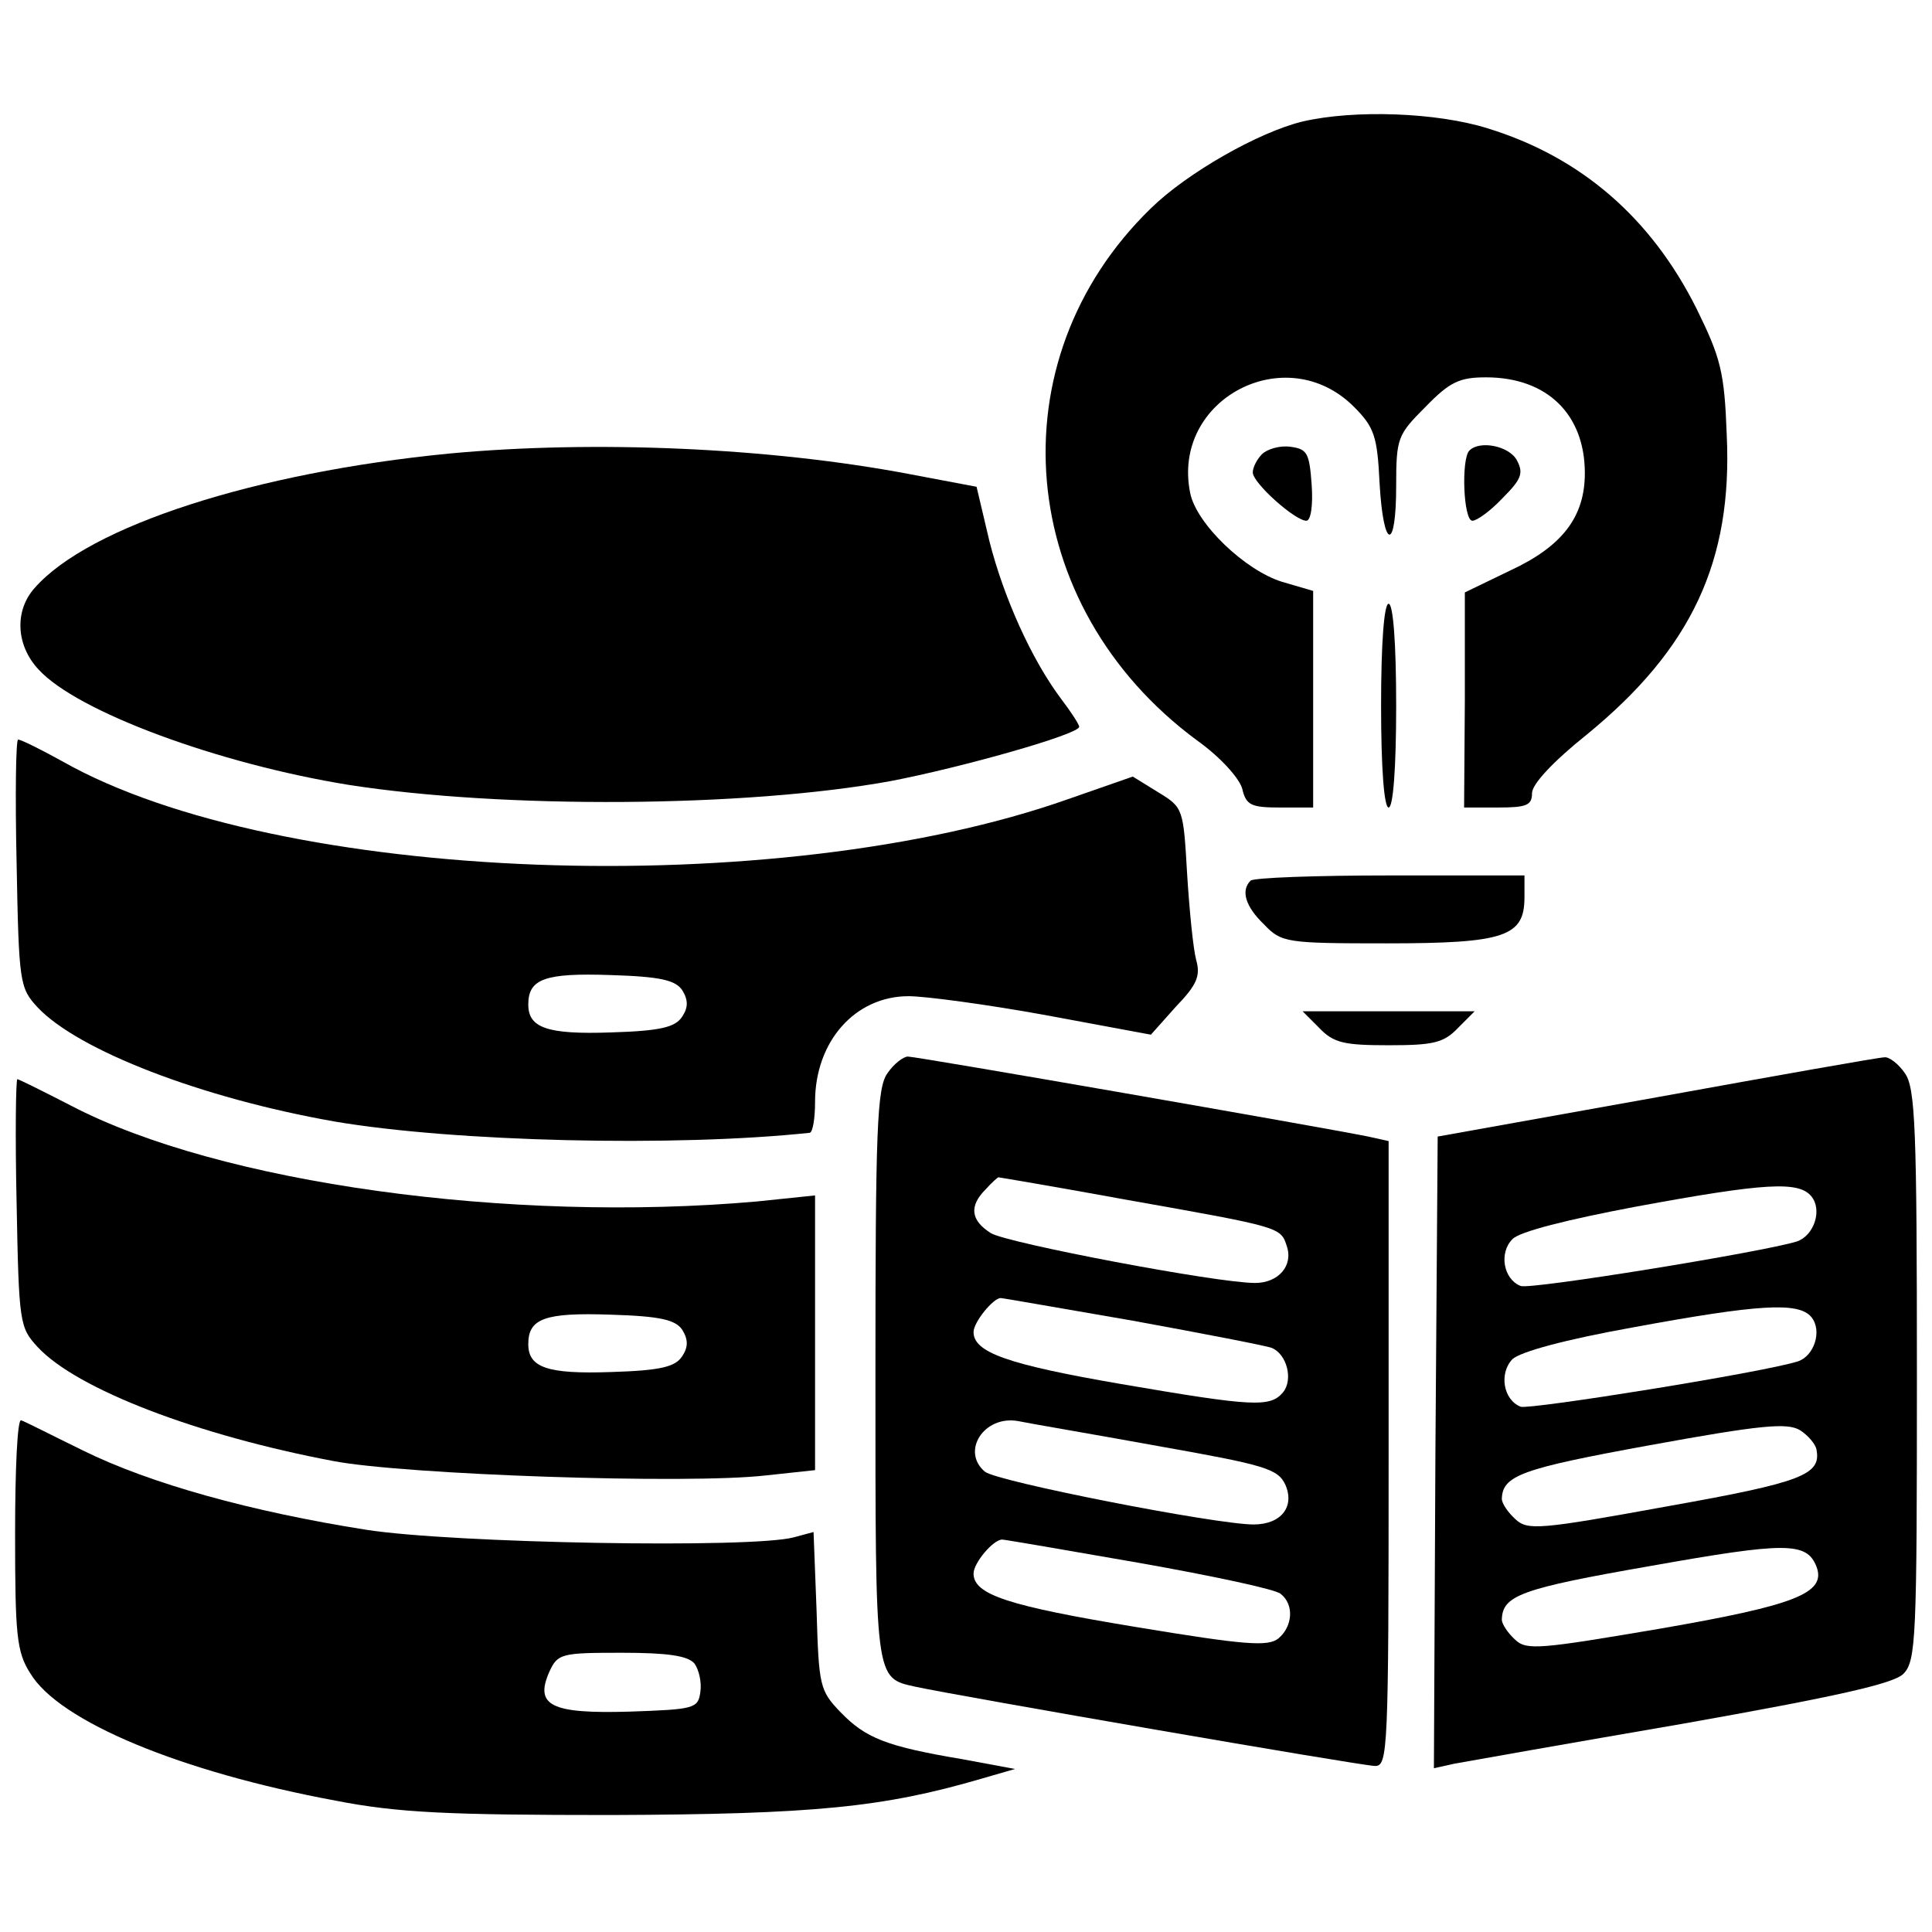
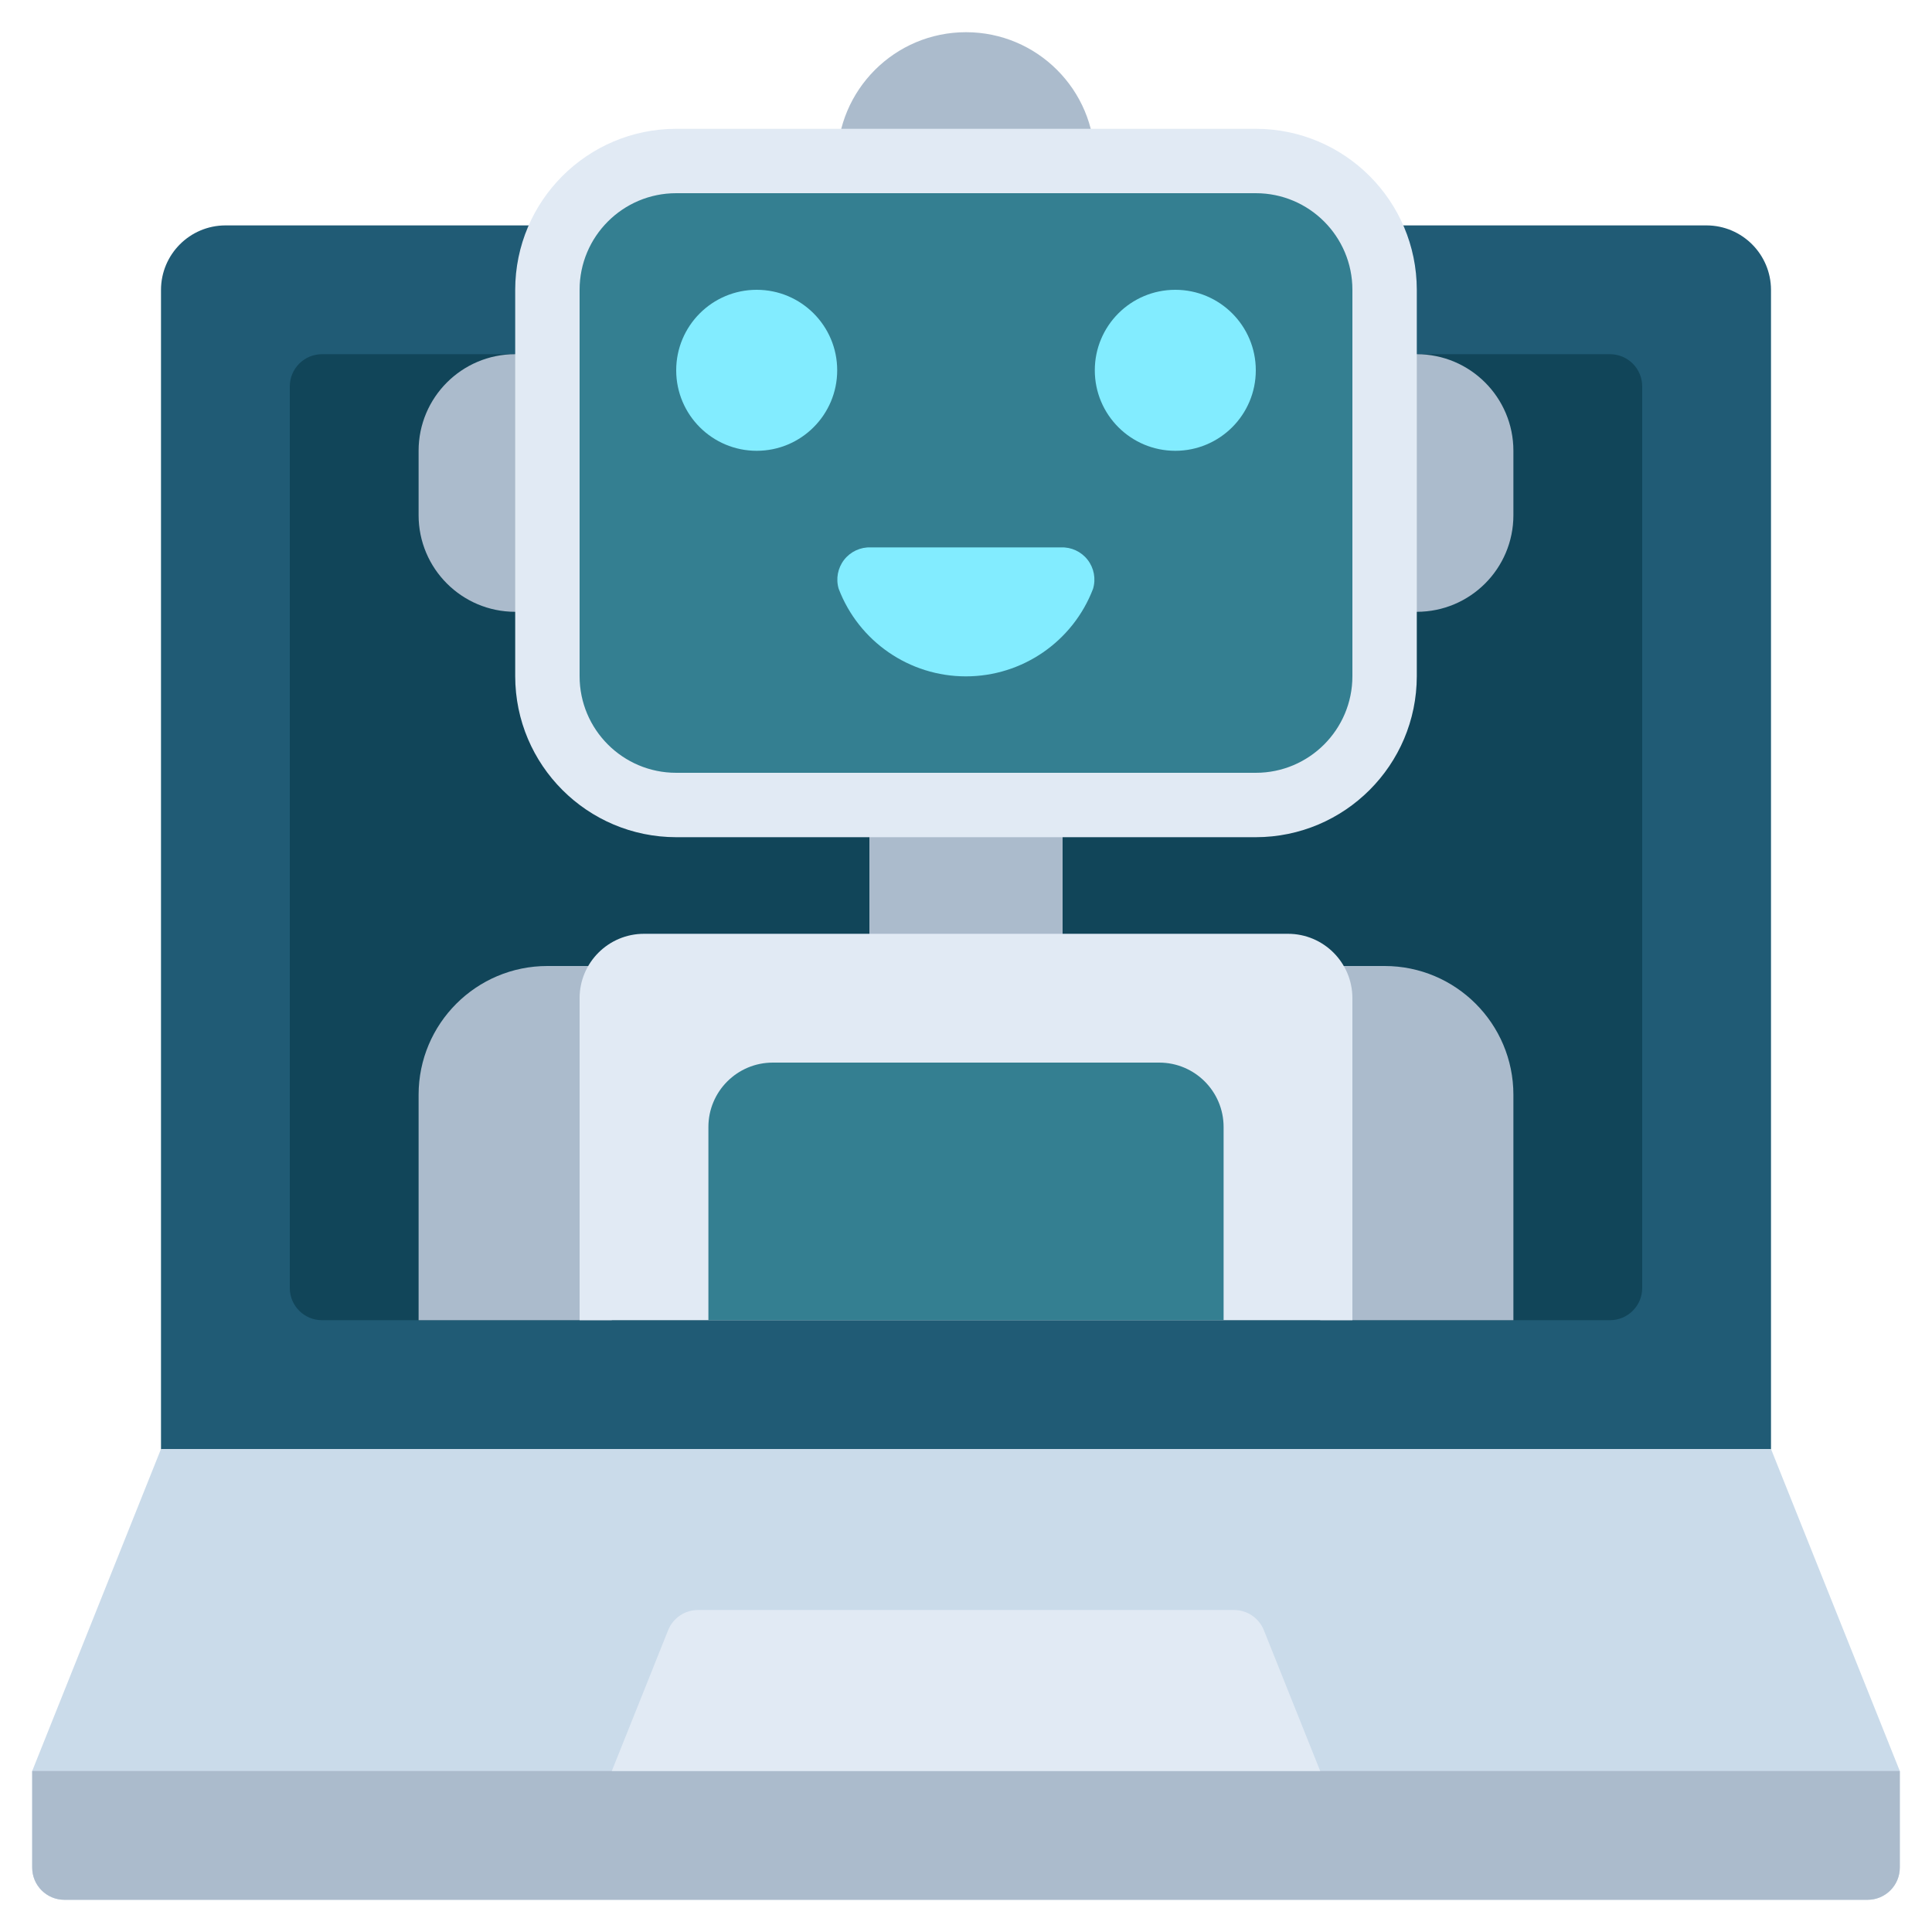
- <svg xmlns="http://www.w3.org/2000/svg" version="1.0" width="256pt" height="256pt" viewBox="0 0 256 256" preserveAspectRatio="xMidYMid meet">
-   <g transform="translate(0,256) scale(0.1,-0.1)" fill="#000000" stroke="none">
-     <path d="M1726 2399 c-58 -14 -153 -68 -201 -115 -208 -202 -180 -527 61 -705 31 -22 56 -50 60 -64 5 -22 12 -25 50 -25 l44 0 0 143 0 144 -41 12 c-49 15 -114 77 -122 118 -25 124 127 204 217 114 27 -27 31 -39 34 -101 5 -89 22 -92 22 -4 0 64 2 68 39 105 32 33 45 39 80 39 81 0 131 -49 131 -127 0 -58 -30 -97 -99 -129 l-60 -29 0 -142 -1 -143 45 0 c38 0 45 3 45 19 0 12 28 42 73 78 138 113 193 229 185 397 -3 83 -8 102 -40 167 -60 120 -153 201 -277 239 -67 21 -176 25 -245 9z" />
-     <path d="M595 1959 c-256 -25 -477 -96 -549 -178 -27 -30 -25 -76 5 -108 51 -56 238 -125 411 -153 205 -32 526 -30 718 5 94 18 250 62 250 72 0 3 -11 20 -24 37 -39 52 -76 134 -95 209 l-17 72 -90 17 c-185 35 -417 45 -609 27z" />
-     <path d="M1672 1958 c-6 -6 -12 -17 -12 -24 0 -14 56 -64 71 -64 6 0 9 21 7 48 -3 42 -6 47 -28 50 -14 2 -31 -3 -38 -10z" />
-     <path d="M1947 1963 c-11 -11 -8 -93 4 -93 6 0 24 13 40 30 25 25 28 33 19 50 -10 19 -49 27 -63 13z" />
-     <path d="M1830 1625 c0 -83 4 -135 10 -135 6 0 10 52 10 135 0 83 -4 135 -10 135 -6 0 -10 -52 -10 -135z" />
-     <path d="M22 1416 c3 -159 4 -165 28 -191 54 -57 217 -120 393 -151 158 -27 452 -34 630 -15 4 1 7 19 7 41 0 80 53 140 124 140 22 0 104 -11 181 -25 l140 -26 33 37 c28 29 33 41 27 62 -4 15 -9 66 -12 114 -5 86 -5 88 -38 108 l-34 21 -86 -30 c-385 -136 -1046 -112 -1332 50 -29 16 -55 29 -59 29 -3 0 -4 -74 -2 -164z m882 -168 c8 -13 8 -23 0 -35 -9 -14 -28 -19 -94 -21 -85 -3 -110 6 -110 37 0 34 22 42 109 39 67 -2 86 -7 95 -20z" />
-     <path d="M1657 1393 c-13 -13 -7 -34 18 -58 23 -24 29 -25 162 -25 157 0 183 9 183 61 l0 29 -178 0 c-98 0 -182 -3 -185 -7z" />
-     <path d="M1748 1198 c19 -20 33 -23 92 -23 59 0 73 3 92 23 l22 22 -114 0 -114 0 22 -22z" />
-     <path d="M1176 1138 c-14 -19 -16 -74 -16 -400 0 -407 -1 -401 53 -413 55 -12 592 -105 609 -105 17 0 18 19 18 414 l0 414 -27 6 c-59 12 -598 106 -610 106 -6 0 -19 -10 -27 -22z m318 -168 c203 -36 203 -36 211 -61 9 -26 -11 -49 -42 -49 -51 0 -329 53 -350 66 -27 17 -29 36 -7 58 8 9 16 16 17 16 1 0 78 -13 171 -30z m7 -160 c93 -17 176 -33 184 -36 20 -8 29 -42 15 -59 -17 -20 -39 -19 -214 11 -151 26 -196 42 -196 69 0 13 26 45 36 45 3 0 82 -14 175 -30z m33 -166 c141 -25 159 -30 169 -51 13 -29 -5 -53 -42 -53 -50 0 -341 57 -356 70 -32 27 -1 75 44 67 14 -3 97 -17 185 -33z m-24 -155 c96 -17 181 -35 187 -41 18 -14 16 -43 -3 -59 -14 -11 -43 -9 -188 15 -170 28 -216 43 -216 71 0 14 26 45 38 45 3 0 85 -14 182 -31z" />
-     <path d="M2195 1106 l-290 -52 -3 -418 -2 -419 27 6 c16 3 152 27 303 53 203 36 279 53 292 66 17 17 18 47 18 396 0 326 -2 381 -16 400 -8 12 -21 22 -27 21 -7 0 -142 -24 -302 -53z m205 -131 c15 -18 4 -52 -19 -60 -45 -14 -353 -64 -366 -59 -23 9 -29 44 -11 62 9 10 73 26 163 43 173 32 216 34 233 14z m0 -160 c15 -18 4 -52 -18 -59 -48 -15 -355 -64 -367 -60 -23 9 -29 44 -11 63 11 10 70 26 159 42 168 31 220 34 237 14z m7 -176 c6 -33 -18 -43 -198 -75 -170 -31 -185 -32 -201 -17 -10 9 -18 21 -18 27 1 31 26 40 196 71 148 27 182 30 199 20 11 -7 21 -19 22 -26z m0 -155 c13 -35 -28 -51 -207 -82 -159 -27 -177 -29 -192 -15 -10 9 -18 21 -18 27 1 32 25 41 197 71 180 32 207 32 220 -1z" />
-     <path d="M22 966 c3 -160 4 -165 28 -191 52 -56 212 -117 392 -151 94 -18 469 -31 573 -19 l65 7 0 182 0 182 -77 -8 c-327 -29 -712 24 -909 127 -37 19 -69 35 -71 35 -2 0 -3 -74 -1 -164z m882 -168 c8 -13 8 -23 0 -35 -9 -14 -28 -19 -94 -21 -85 -3 -110 6 -110 37 0 34 22 42 109 39 67 -2 86 -7 95 -20z" />
-     <path d="M20 528 c0 -134 2 -157 20 -185 38 -64 200 -131 405 -169 82 -16 148 -19 365 -19 268 1 360 10 490 48 l45 13 -70 13 c-101 17 -128 28 -161 62 -28 29 -29 35 -32 135 l-4 104 -26 -7 c-55 -15 -452 -8 -567 10 -152 24 -286 61 -375 105 -41 20 -78 39 -82 40 -5 2 -8 -65 -8 -150z m900 -172 c6 -8 10 -25 8 -38 -3 -22 -8 -23 -94 -26 -104 -3 -126 8 -106 53 11 24 16 25 96 25 61 0 87 -4 96 -14z" />
+ <svg xmlns="http://www.w3.org/2000/svg" id="Icons" viewBox="0 0 60 60">
+   <path d="m5 47v-38a2.006 2.006 0 0 1 2-2h46a2.006 2.006 0 0 1 2 2v38z" fill="#205b75" />
+   <path d="m59 55v3a1 1 0 0 1 -1 1h-56a1 1 0 0 1 -1-1v-3l4-10h50z" fill="#cadbea" />
+   <path d="m59 55v3a1 1 0 0 1 -1 1h-56a1 1 0 0 1 -1-1v-3z" fill="#abbbcc" />
+   <path d="m19 55 1.749-4.371a1 1 0 0 1 .928-.629h16.646a1 1 0 0 1 .928.629l1.749 4.371z" fill="#e1eaf4" />
+   <path d="m43 11h7a1 1 0 0 1 1 1v28a1 1 0 0 1 -1 1h-40a1 1 0 0 1 -1-1v-28a1 1 0 0 1 1-1z" fill="#114559" />
+   <g fill="#abbbcc">
+     <path d="m19 41h-6v-7a4 4 0 0 1 4-4h1.27z" />
+     <path d="m41.73 30h1.27a4 4 0 0 1 4 4v7h-6z" />
+     <path d="m17 11h-1a3 3 0 0 0 -3 3v2a3 3 0 0 0 3 3h1z" />
+     <path d="m43 11h1a3 3 0 0 1 3 3v2a3 3 0 0 1 -3 3h-1z" />
+     <path d="m27 25h6v5h-6z" />
+     <path d="m26 5a4 4 0 0 1 8 0z" />
  </g>
+   <rect fill="#347f91" height="20" rx="4" width="26" x="17" y="5" />
+   <circle cx="23.5" cy="11.5" fill="#82ecff" r="2.5" />
+   <circle cx="36.5" cy="11.5" fill="#82ecff" r="2.5" />
+   <path d="m32.946 17a1 1 0 0 1 1 1.285 4.228 4.228 0 0 1 -7.9 0 1 1 0 0 1 1-1.285z" fill="#82ecff" />
+   <path d="m20 29h20a2 2 0 0 1 2 2v10a0 0 0 0 1 0 0h-24a0 0 0 0 1 0 0v-10a2 2 0 0 1 2-2z" fill="#e1eaf4" />
+   <path d="m22 41v-6a2 2 0 0 1 2-2h12a2 2 0 0 1 2 2v6z" fill="#347f91" />
+   <path d="m39 26h-18a5.006 5.006 0 0 1 -5-5v-12a5.006 5.006 0 0 1 5-5h18a5.006 5.006 0 0 1 5 5v12a5.006 5.006 0 0 1 -5 5zm-18-20a3 3 0 0 0 -3 3v12a3 3 0 0 0 3 3h18a3 3 0 0 0 3-3v-12a3 3 0 0 0 -3-3z" fill="#e1eaf4" />
</svg>
